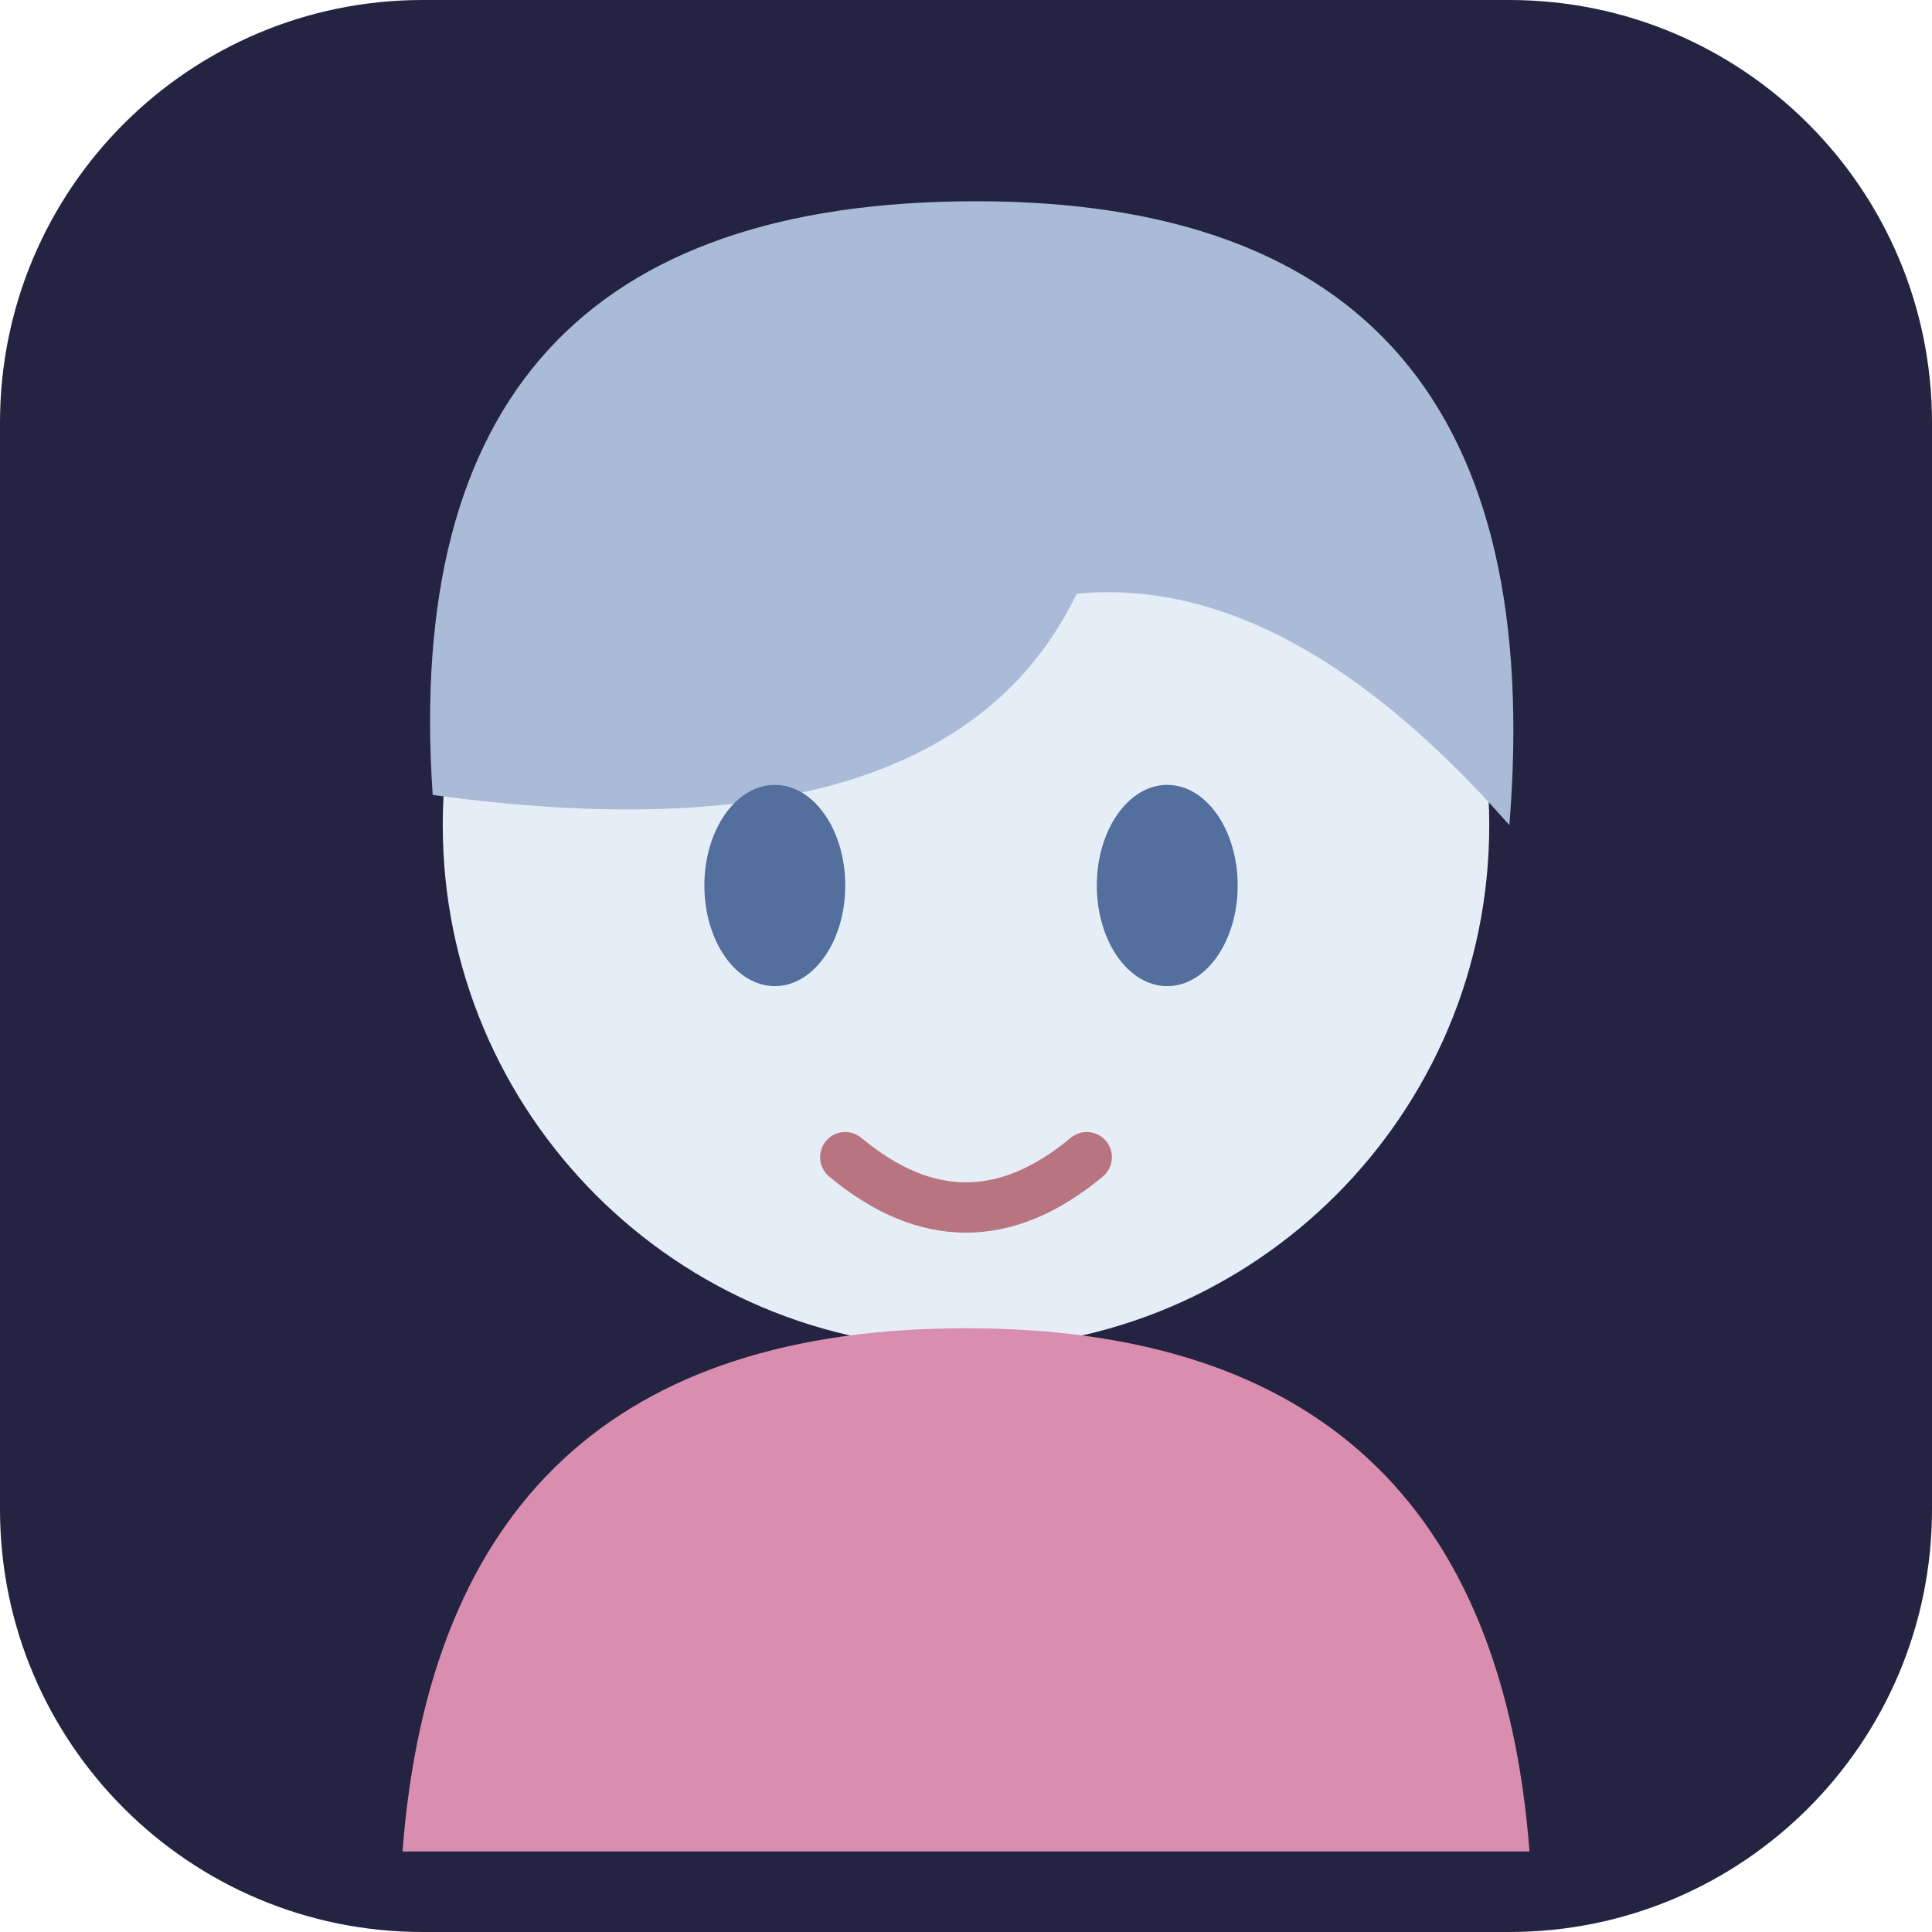
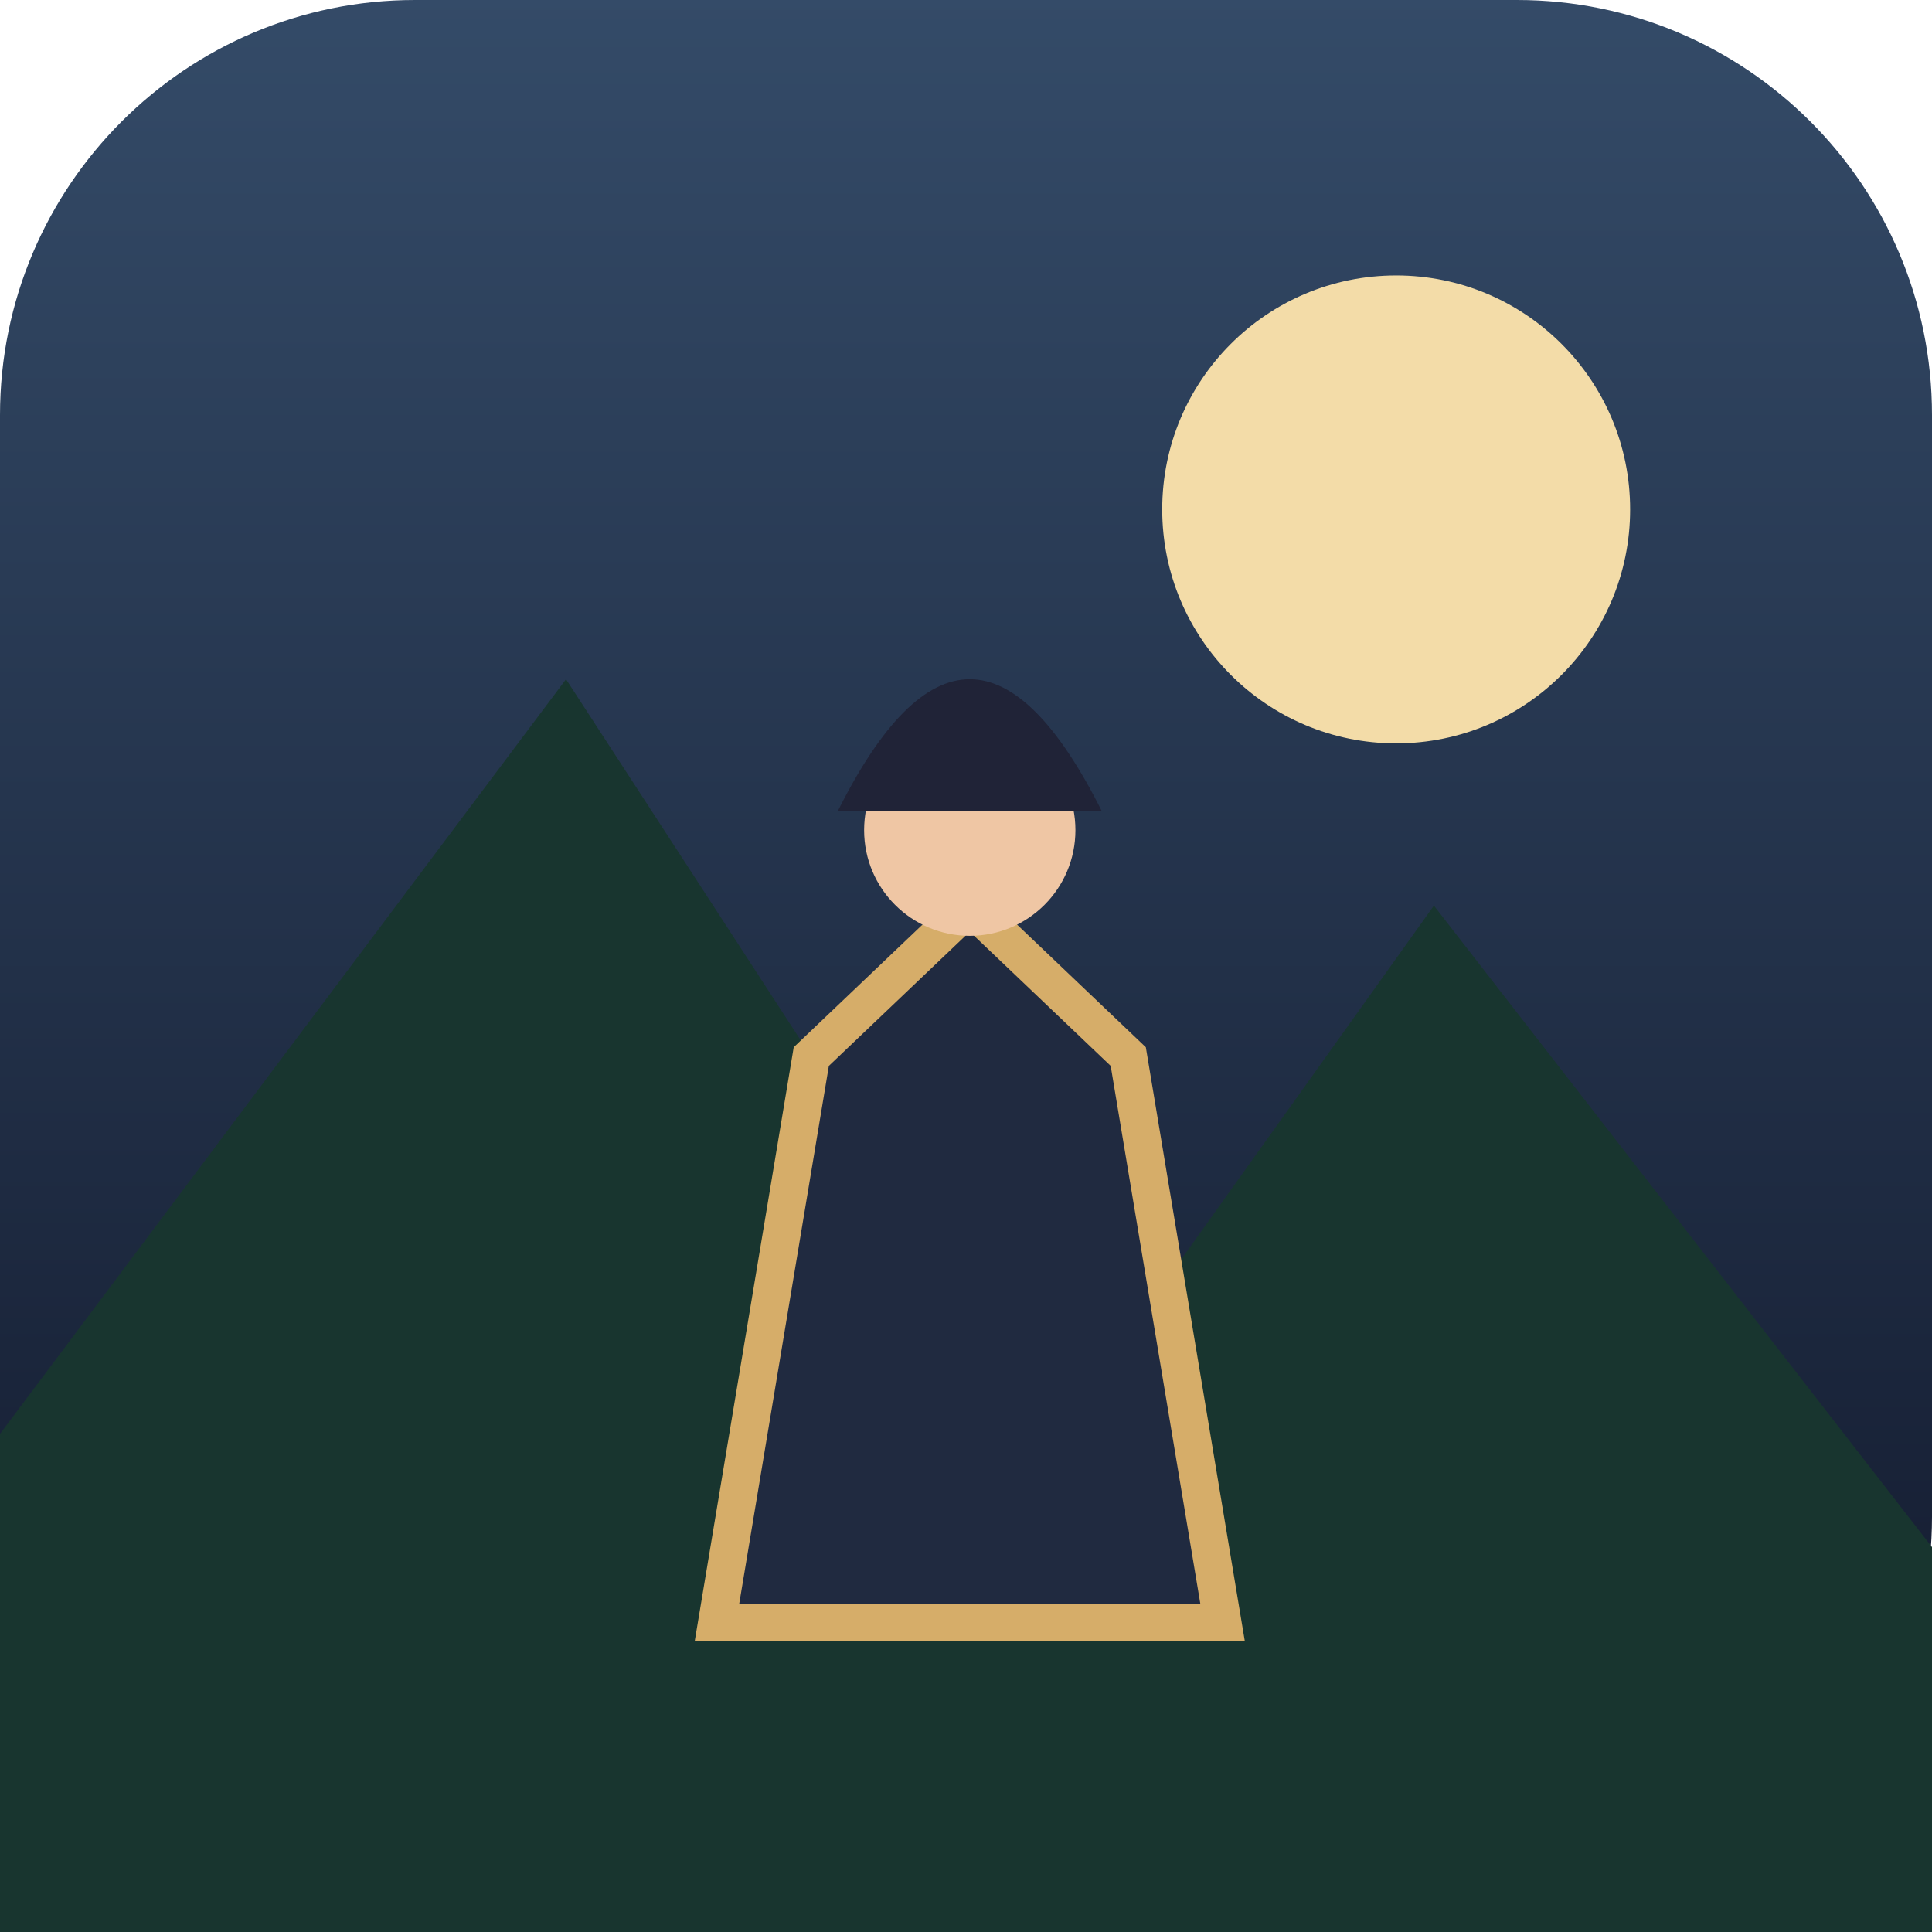
- <svg xmlns="http://www.w3.org/2000/svg" viewBox="0 0 192 192">
-   <rect width="192" height="192" rx="42" fill="#242442" />
-   <circle cx="96" cy="82" r="52" fill="#e5edf7" />
-   <path d="M43 79Q39 20 97 20q58 0 53 62-22-25-43-23-13 27-64 20" fill="#aabbd7" />
-   <ellipse cx="77" cy="88" rx="7" ry="10" fill="#526f9d" />
-   <ellipse cx="116" cy="88" rx="7" ry="10" fill="#526f9d" />
-   <path d="M84 115q12 10 24 0" fill="none" stroke="#b87580" stroke-width="5" stroke-linecap="round" />
-   <path d="M40 184q4-52 56-52t56 52" fill="#d98eb0" />
+ <svg xmlns="http://www.w3.org/2000/svg" viewBox="0 0 512 512">
+   <defs>
+     <linearGradient id="g" x2="0" y2="1">
+       <stop stop-color="#344b68" />
+       <stop offset="1" stop-color="#101629" />
+     </linearGradient>
+   </defs>
+   <rect width="512" height="512" rx="110" fill="url(#g)" />
+   <circle cx="370" cy="135" r="62" fill="#f3dca8" />
+   <path d="M0 380L150 180l130 200 100-140 132 170v102H0z" fill="#18352f" />
+   <path d="M190 430l25-150 42-40 42 40 25 150z" fill="#202a40" stroke="#d6ad69" stroke-width="10" />
+   <circle cx="257" cy="220" r="28" fill="#efc6a4" />
+   <path d="M222 215q35-70 70 0" fill="#202337" />
</svg>
